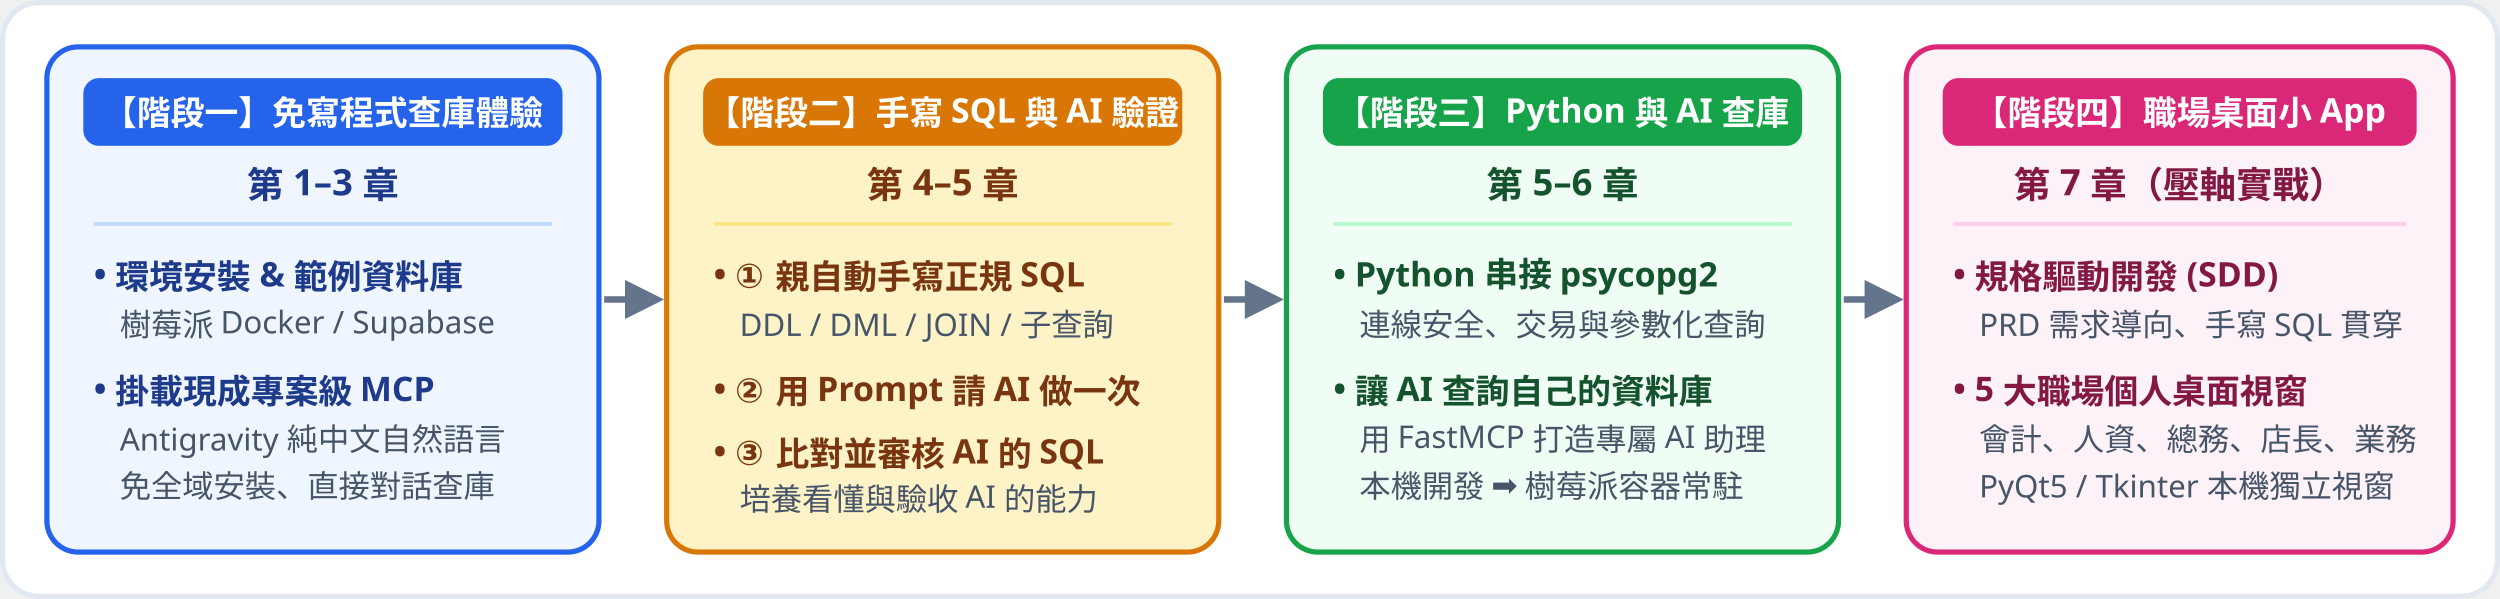
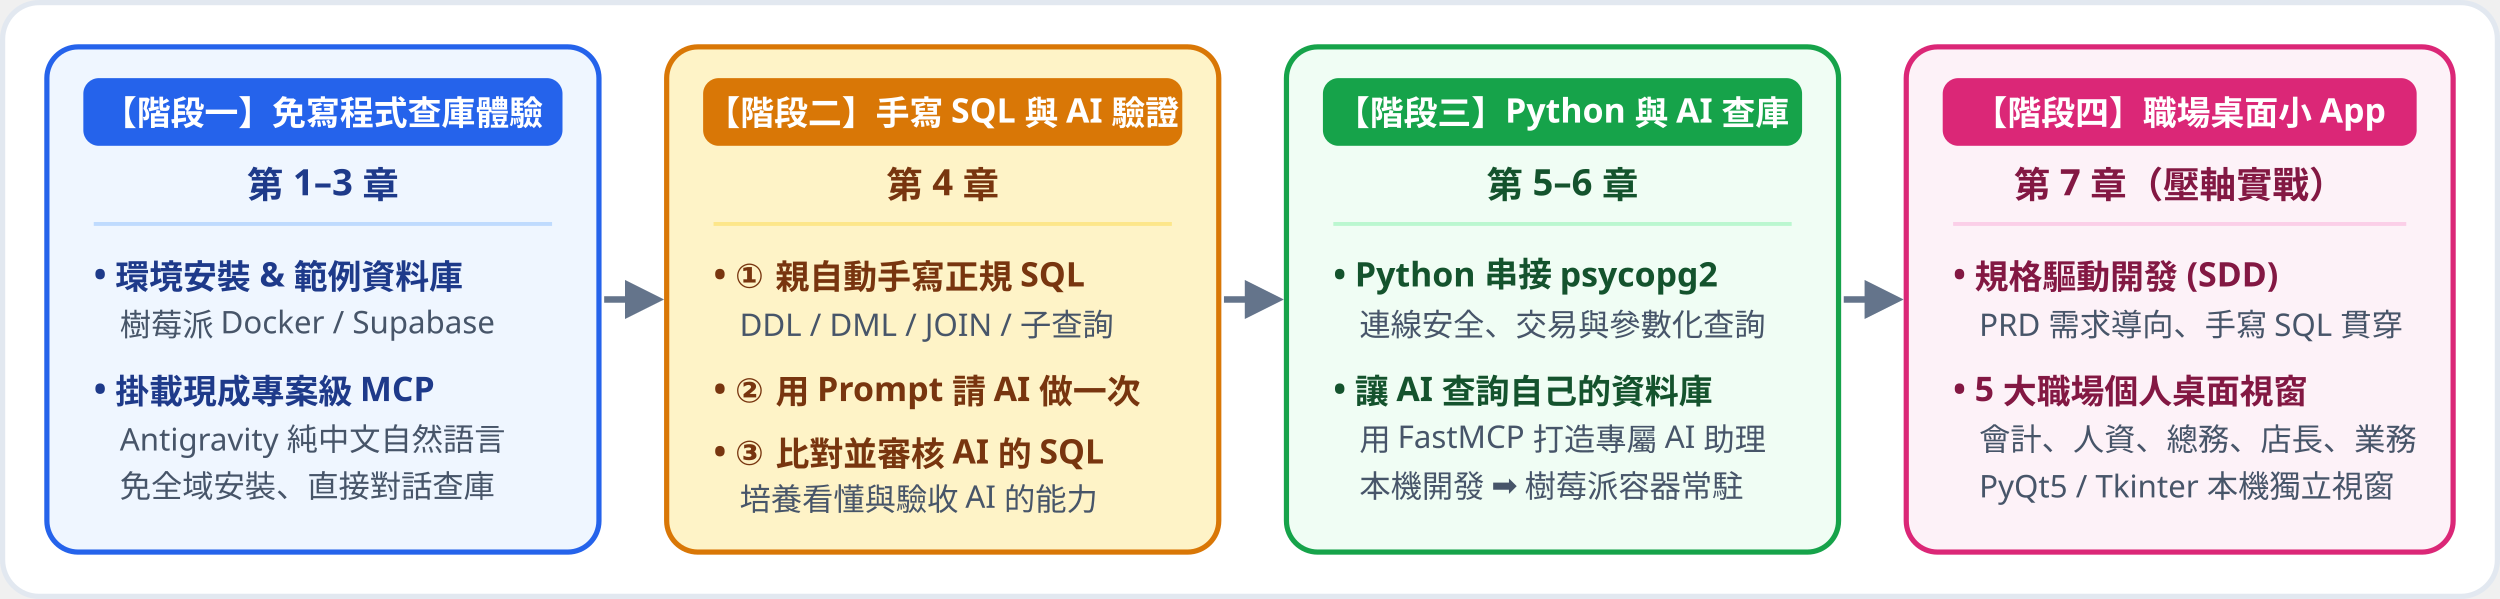
<svg xmlns="http://www.w3.org/2000/svg" width="960" height="230" viewBox="0 0 960 230" font-family="'PingFang TC','Microsoft JhengHei','Noto Sans TC',sans-serif">
  <defs>
    <marker id="arrow" viewBox="0 0 10 10" refX="8" refY="5" markerWidth="6" markerHeight="6" orient="auto">
      <path d="M0,0 L10,5 L0,10 z" fill="#64748b" />
    </marker>
  </defs>
  <rect x="1" y="1" width="958" height="228" rx="14" fill="#ffffff" stroke="#e2e8f0" stroke-width="2" />
  <g transform="translate(18, 18)">
    <rect x="0" y="0" width="212" height="194" rx="12" fill="#eff6ff" stroke="#2563eb" stroke-width="2" />
    <rect x="14" y="12" width="184" height="26" rx="6" fill="#2563eb" />
    <text x="106" y="30" text-anchor="middle" font-size="13" font-weight="700" fill="#ffffff">【階段一】免寫程式查庫體驗</text>
    <text x="106" y="58" text-anchor="middle" font-size="14" font-weight="700" fill="#1e3a8a">第 1–3 章</text>
    <line x1="18" y1="68" x2="194" y2="68" stroke="#bfdbfe" stroke-width="1.5" />
    <text x="18" y="92" font-size="13" fill="#1e3a8a" font-weight="600">• 環境安裝 &amp; 範例資料庫</text>
    <text x="28" y="111" font-size="12" fill="#475569">樹莓派 Docker / Supabase</text>
    <text x="18" y="136" font-size="13" fill="#1e3a8a" font-weight="600">• 掛載現成專案級 MCP</text>
    <text x="28" y="155" font-size="12" fill="#475569">Antigravity 純中文自然語言</text>
    <text x="28" y="173" font-size="12" fill="#475569">免全域安裝、直接對話查庫</text>
  </g>
  <line x1="232" y1="115" x2="252" y2="115" stroke="#64748b" stroke-width="2.5" marker-end="url(#arrow)" />
  <g transform="translate(256, 18)">
    <rect x="0" y="0" width="212" height="194" rx="12" fill="#fef3c7" stroke="#d97706" stroke-width="2" />
    <rect x="14" y="12" width="184" height="26" rx="6" fill="#d97706" />
    <text x="106" y="30" text-anchor="middle" font-size="13" font-weight="700" fill="#ffffff">【階段二】手寫 SQL 與 AI 驗證</text>
-     <text x="106" y="58" text-anchor="middle" font-size="14" font-weight="700" fill="#78350f">第 4–5 章</text>
+     <text x="106" y="58" text-anchor="middle" font-size="14" font-weight="700" fill="#78350f">第 4 章</text>
    <line x1="18" y1="68" x2="194" y2="68" stroke="#fde68a" stroke-width="1.5" />
    <text x="18" y="92" font-size="13" fill="#78350f" font-weight="600">• ① 親自動手寫正規 SQL</text>
    <text x="28" y="111" font-size="12" fill="#475569">DDL / DML / JOIN / 子查詢</text>
    <text x="18" y="136" font-size="13" fill="#78350f" font-weight="600">• ② 用 Prompt 請 AI 做一次</text>
    <text x="18" y="160" font-size="13" fill="#78350f" font-weight="600">• ③ 比對並審核 AI 的 SQL</text>
    <text x="28" y="178" font-size="12" fill="#475569">培養看懂與驗收 AI 的能力</text>
  </g>
  <line x1="470" y1="115" x2="490" y2="115" stroke="#64748b" stroke-width="2.5" marker-end="url(#arrow)" />
  <g transform="translate(494, 18)">
    <rect x="0" y="0" width="212" height="194" rx="12" fill="#f0fdf4" stroke="#16a34a" stroke-width="2" />
    <rect x="14" y="12" width="184" height="26" rx="6" fill="#16a34a" />
    <text x="106" y="30" text-anchor="middle" font-size="13" font-weight="700" fill="#ffffff">【階段三】Python 與 AI 查庫</text>
    <text x="106" y="58" text-anchor="middle" font-size="14" font-weight="700" fill="#14532d">第 5–6 章</text>
    <line x1="18" y1="68" x2="194" y2="68" stroke="#bbf7d0" stroke-width="1.5" />
    <text x="18" y="92" font-size="13" fill="#14532d" font-weight="600">• Python 串接 psycopg2</text>
    <text x="28" y="111" font-size="12" fill="#475569">連線安全、交易與參數化查詢</text>
    <text x="18" y="136" font-size="13" fill="#14532d" font-weight="600">• 讓 AI 查詢自己的資料庫</text>
    <text x="28" y="155" font-size="12" fill="#475569">用 FastMCP 打造專屬 AI 助理</text>
    <text x="28" y="173" font-size="12" fill="#475569">本機開發 ➡️ 樹莓派容器常駐</text>
  </g>
  <line x1="708" y1="115" x2="728" y2="115" stroke="#64748b" stroke-width="2.5" marker-end="url(#arrow)" />
  <g transform="translate(732, 18)">
    <rect x="0" y="0" width="210" height="194" rx="12" fill="#fdf2f8" stroke="#db2777" stroke-width="2" />
    <rect x="14" y="12" width="182" height="26" rx="6" fill="#db2777" />
    <text x="105" y="30" text-anchor="middle" font-size="13" font-weight="700" fill="#ffffff">【階段四】職場桌面小 App</text>
    <text x="105" y="58" text-anchor="middle" font-size="14" font-weight="700" fill="#831843">第 7 章（壓軸實戰）</text>
    <line x1="18" y1="68" x2="192" y2="68" stroke="#fbcfe8" stroke-width="1.5" />
    <text x="18" y="92" font-size="13" fill="#831843" font-weight="600">• 規格驅動開發 (SDD)</text>
    <text x="28" y="111" font-size="12" fill="#475569">PRD 需求導向、手寫 SQL 貫穿</text>
    <text x="18" y="136" font-size="13" fill="#831843" font-weight="600">• 5 大職場個人桌面視窗</text>
    <text x="28" y="155" font-size="12" fill="#475569">會計、人資、總務、店長、業務</text>
    <text x="28" y="173" font-size="12" fill="#475569">PyQt5 / Tkinter 本機獨立視窗</text>
  </g>
</svg>
